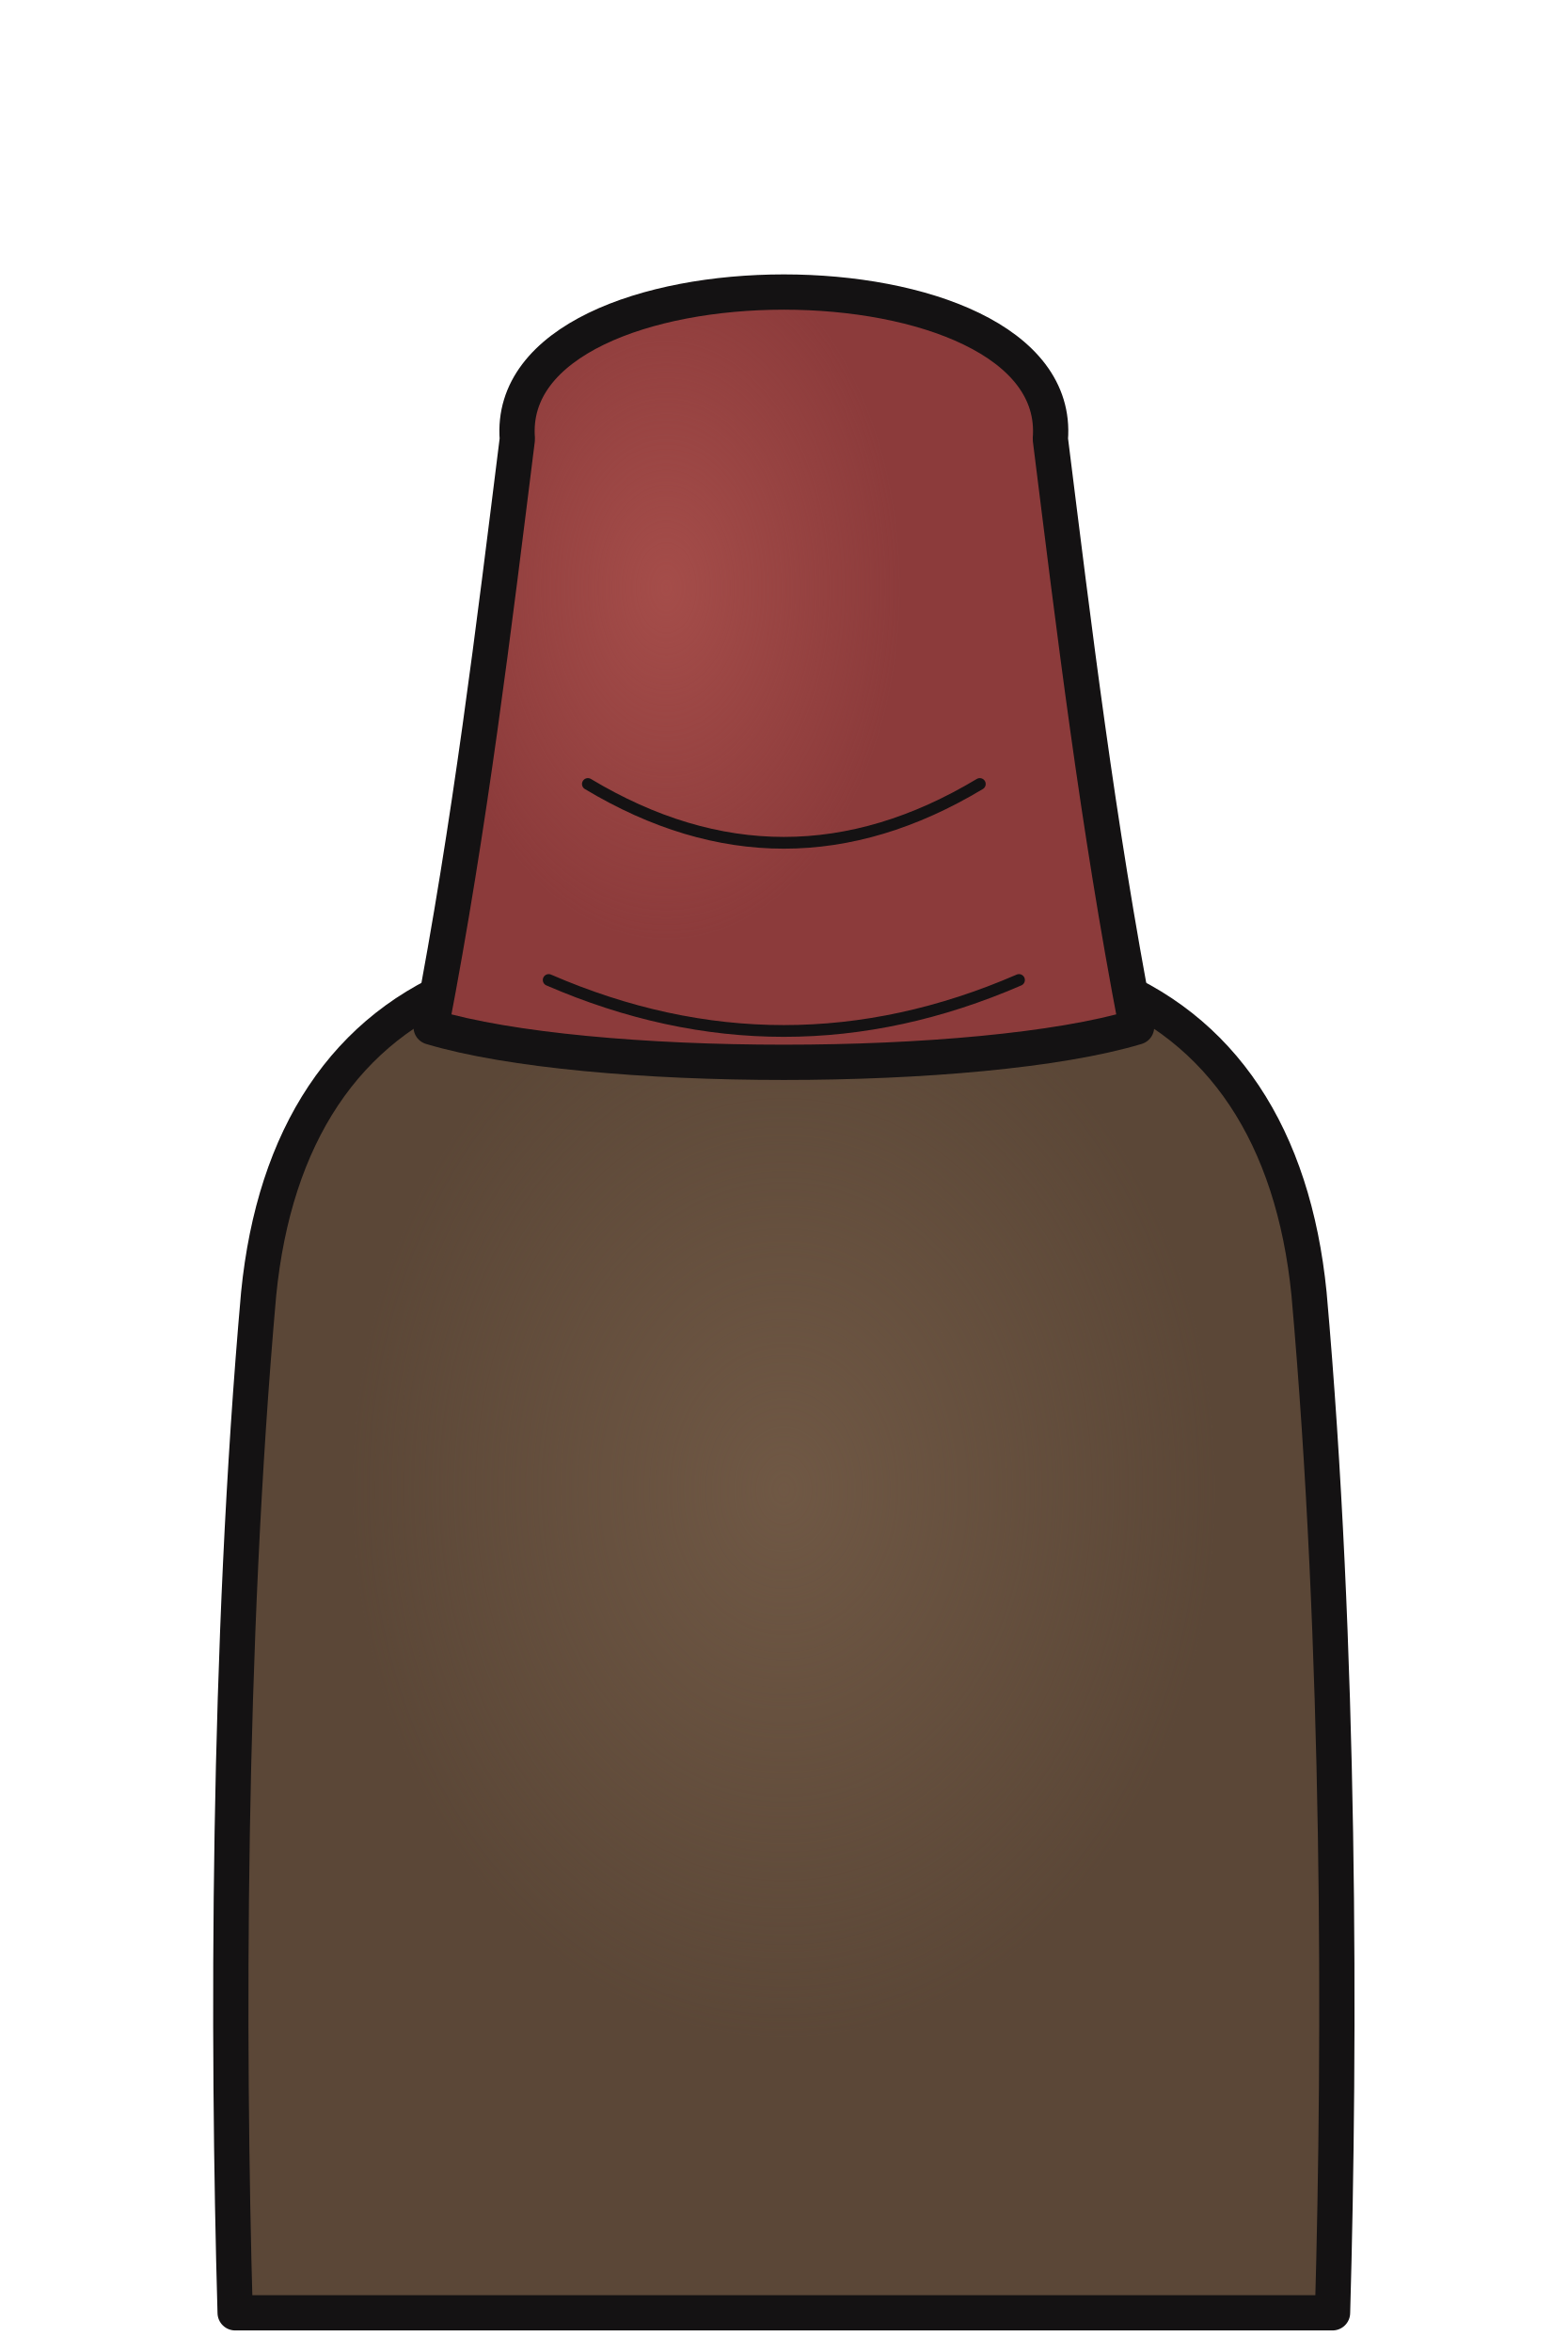
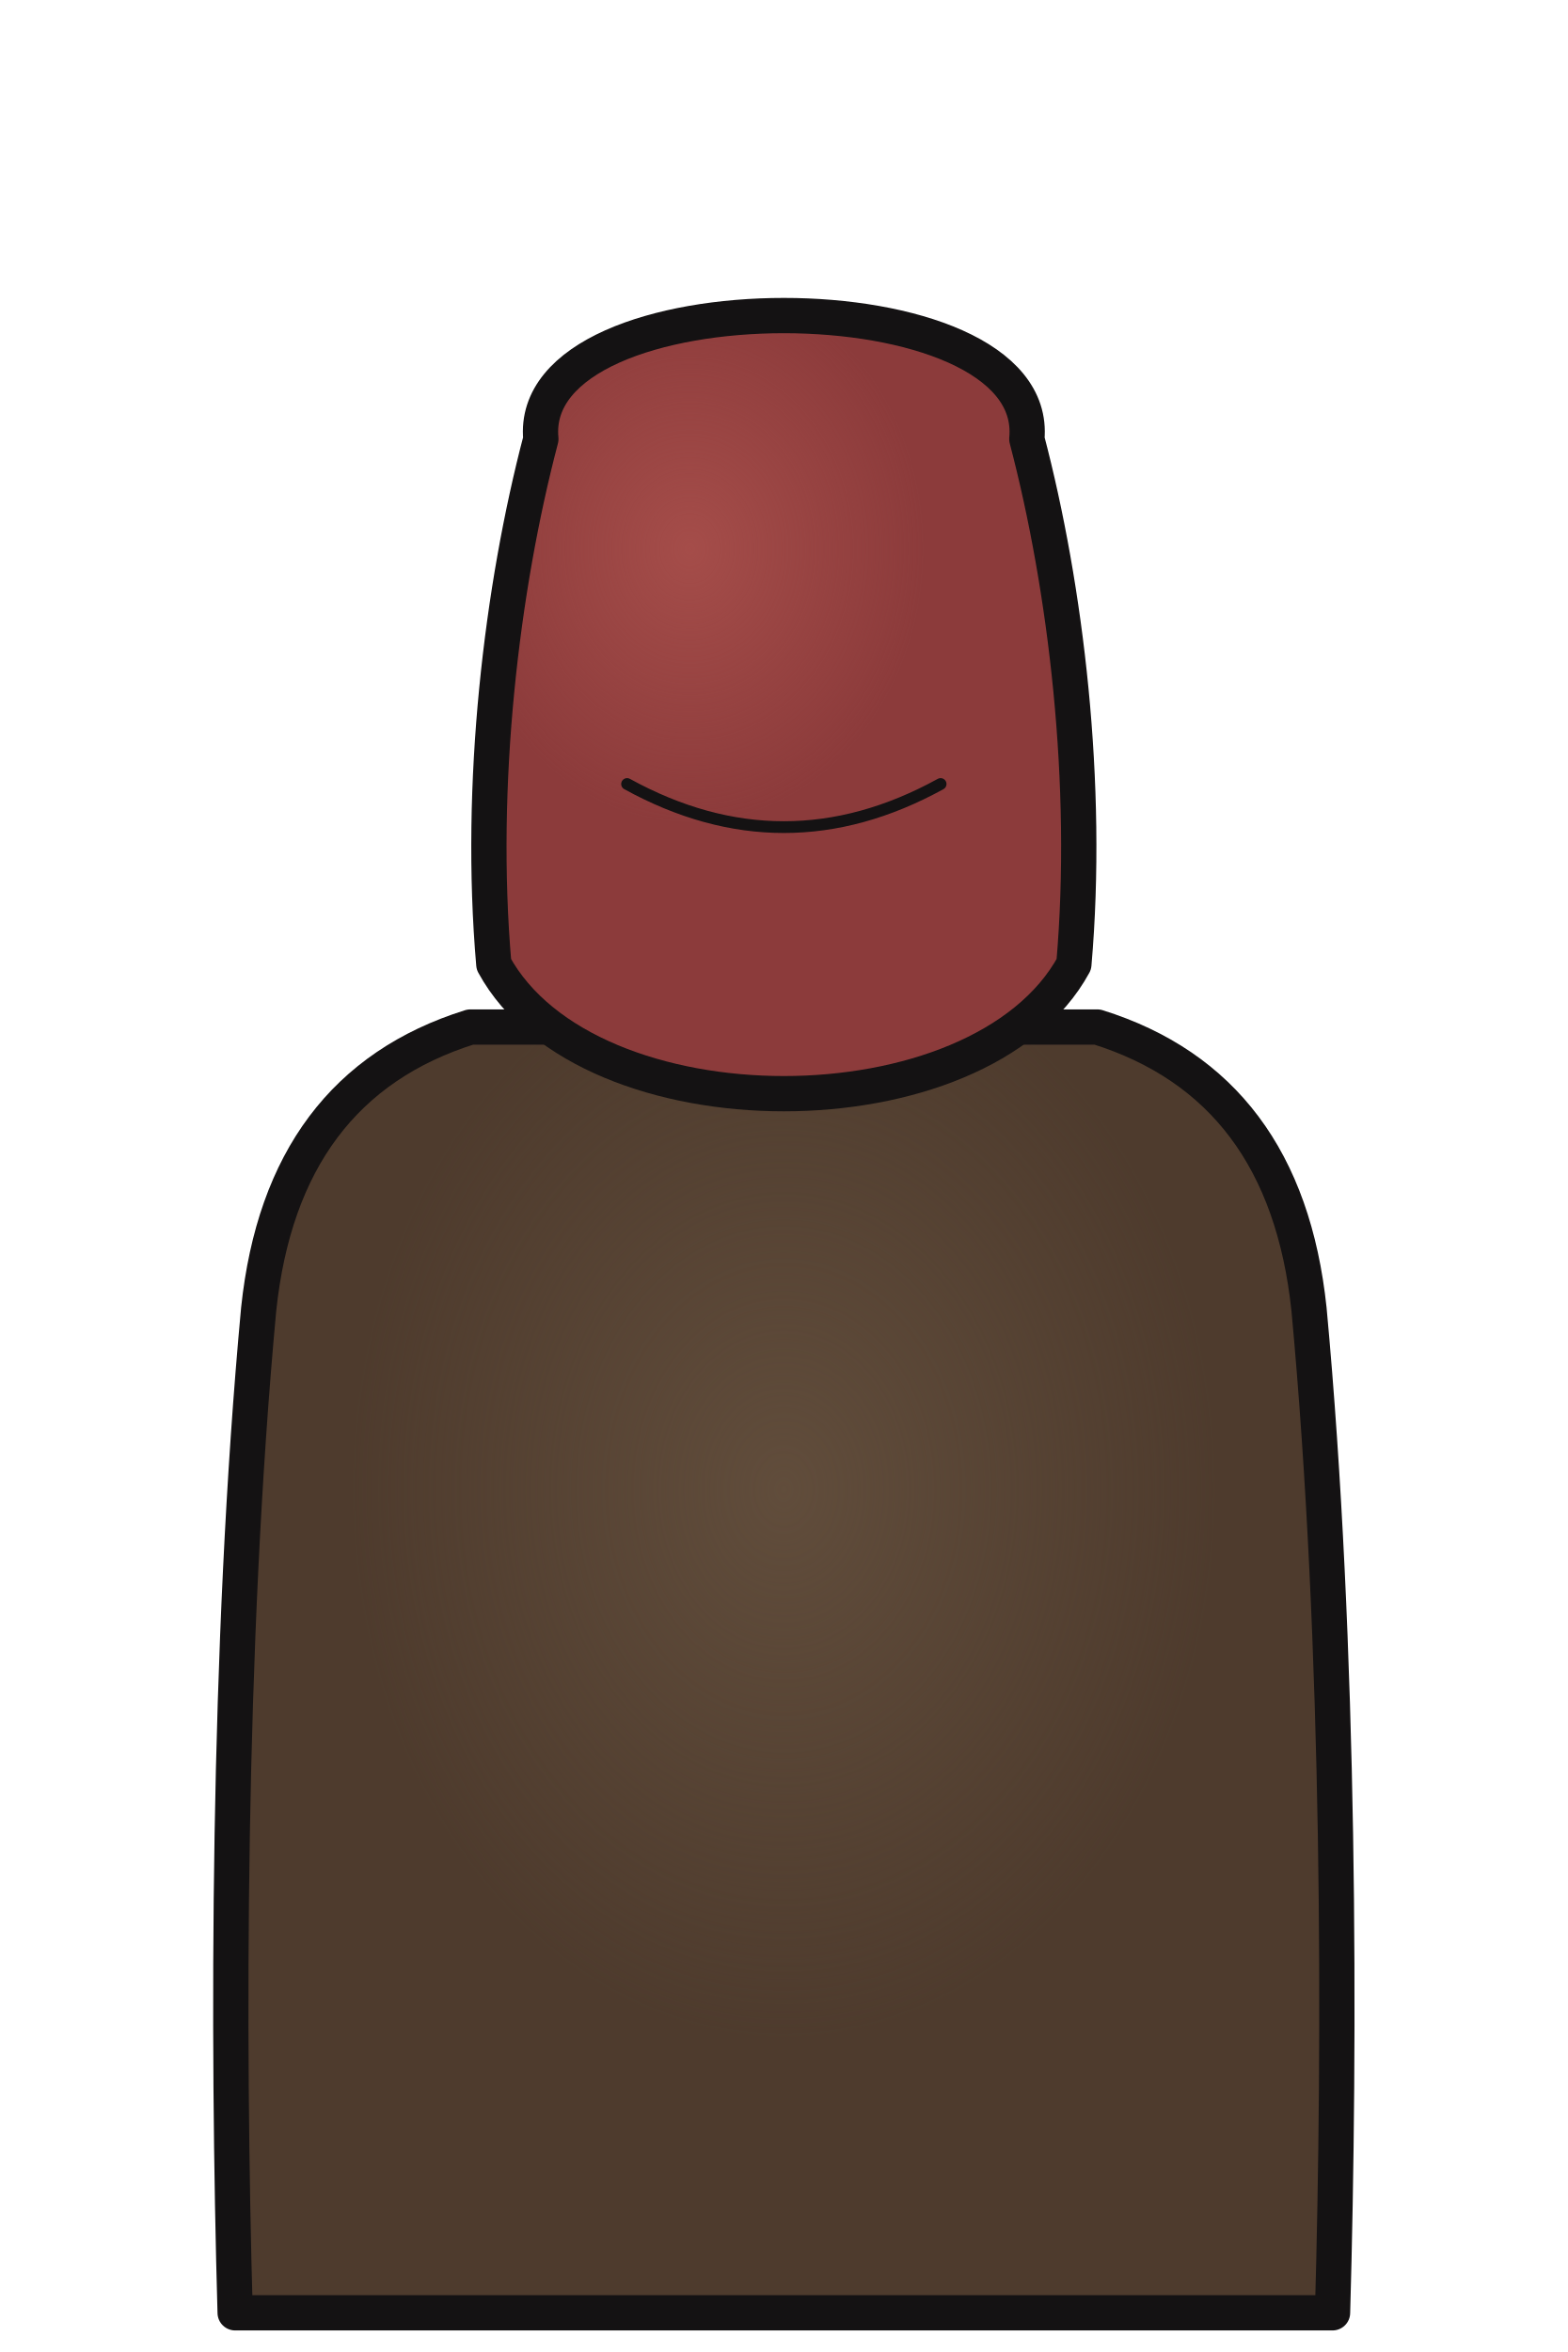
<svg xmlns="http://www.w3.org/2000/svg" width="800" height="1200" viewBox="0 0 400 600">
  <defs>
    <radialGradient id="g1">
-       <stop offset="0" stop-color="#735B47" stop-opacity="0.85" />
-       <stop offset="1" stop-color="#735B47" stop-opacity="0" />
+       <stop offset="0" stop-color="#64503E" stop-opacity="0.85" />
+       <stop offset="1" stop-color="#64503E" stop-opacity="0" />
    </radialGradient>
    <clipPath id="s1">
-       <path d="M120,250 C88,262 70,290 66,330 C58,420 58,520 60,590 L340,590 C342,520 342,420 334,330 C330,290 312,262 280,250 Z" />
+       <path d="M120,262 C88,272 70,296 66,334 C58,420 58,520 60,590 L340,590 C342,520 342,420 334,334 C330,296 312,272 280,262 Z" />
    </clipPath>
    <radialGradient id="g2">
      <stop offset="0" stop-color="#A9504C" stop-opacity="0.85" />
      <stop offset="1" stop-color="#A9504C" stop-opacity="0" />
    </radialGradient>
    <clipPath id="s2">
-       <path d="M132,112 C128,62 272,62 268,112 C274,160 280,210 290,262 C250,274 150,274 110,262 C120,210 126,160 132,112 Z" />
+       <path d="M138,112 C134,70 266,70 262,112 C272,150 278,200 274,246 C250,290 150,290 126,246 C122,200 128,150 138,112 Z" />
    </clipPath>
  </defs>
-   <path d="M120,250 C88,262 70,290 66,330 C58,420 58,520 60,590 L340,590 C342,520 342,420 334,330 C330,290 312,262 280,250 Z" fill="#5B4737" />
+   <path d="M120,262 C88,272 70,296 66,334 C58,420 58,520 60,590 L340,590 C342,520 342,420 334,334 C330,296 312,272 280,262 Z" fill="#4E3B2D" />
  <g clip-path="url(#s1)">
    <ellipse cx="200" cy="380" rx="110" ry="140" fill="url(#g1)" />
  </g>
-   <path d="M120,250 C88,262 70,290 66,330 C58,420 58,520 60,590 L340,590 C342,520 342,420 334,330 C330,290 312,262 280,250 Z" fill="none" stroke="#141213" stroke-width="9.0" stroke-linejoin="round" stroke-linecap="round" />
-   <path d="M132,112 C128,62 272,62 268,112 C274,160 280,210 290,262 C250,274 150,274 110,262 C120,210 126,160 132,112 Z" fill="#8C3B3B" />
+   <path d="M120,262 C88,272 70,296 66,334 C58,420 58,520 60,590 L340,590 C342,520 342,420 334,334 C330,296 312,272 280,262 Z" fill="none" stroke="#141213" stroke-width="9.0" stroke-linejoin="round" stroke-linecap="round" />
+   <path d="M138,112 C134,70 266,70 262,112 C272,150 278,200 274,246 C250,290 150,290 126,246 C122,200 128,150 138,112 Z" fill="#8C3B3B" />
  <g clip-path="url(#s2)">
-     <ellipse cx="170" cy="150" rx="60" ry="90" fill="url(#g2)" />
+     <ellipse cx="176" cy="140" rx="60" ry="70" fill="url(#g2)" />
  </g>
-   <path d="M132,112 C128,62 272,62 268,112 C274,160 280,210 290,262 C250,274 150,274 110,262 C120,210 126,160 132,112 Z" fill="none" stroke="#141213" stroke-width="9.0" stroke-linejoin="round" stroke-linecap="round" />
-   <path d="M150,200 Q200,230 250,200 M140,250 Q200,276 260,250" fill="none" stroke="#141213" stroke-width="3.0" stroke-linejoin="round" stroke-linecap="round" />
+   <path d="M138,112 C134,70 266,70 262,112 C272,150 278,200 274,246 C250,290 150,290 126,246 C122,200 128,150 138,112 Z" fill="none" stroke="#141213" stroke-width="9.0" stroke-linejoin="round" stroke-linecap="round" />
+   <path d="M160,200 Q200,222 240,200" fill="none" stroke="#141213" stroke-width="3.0" stroke-linejoin="round" stroke-linecap="round" />
</svg>
